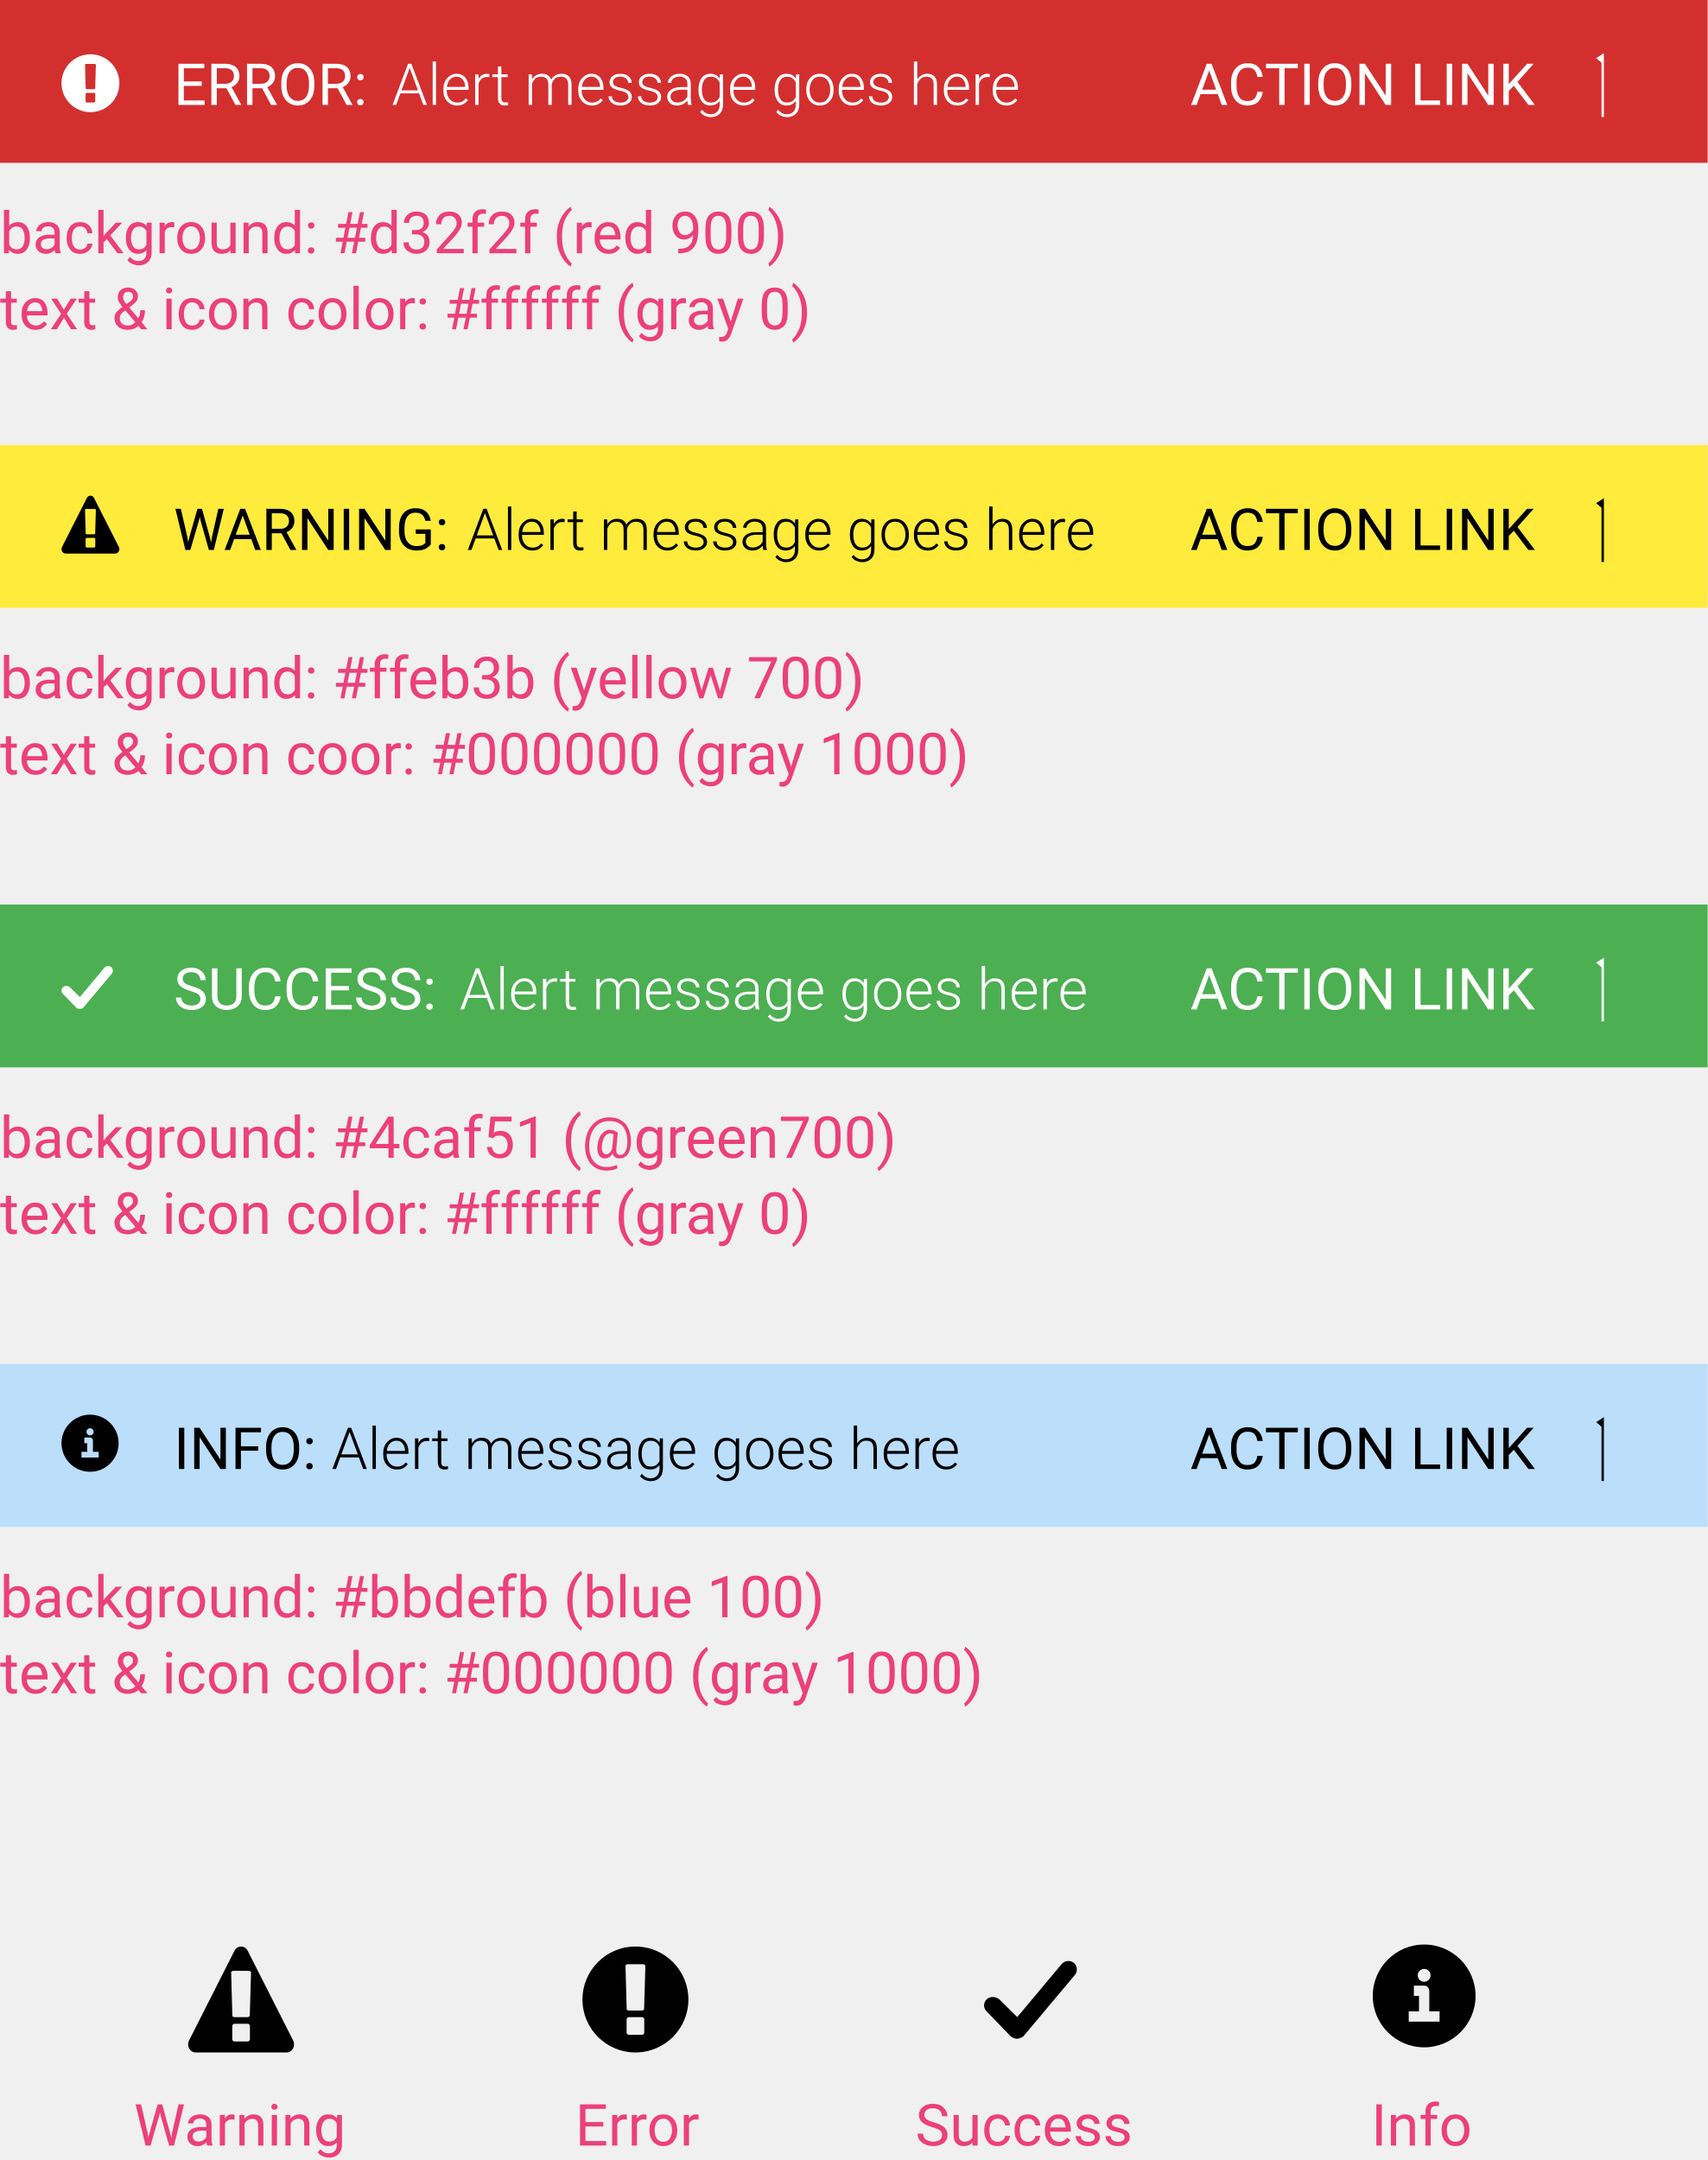
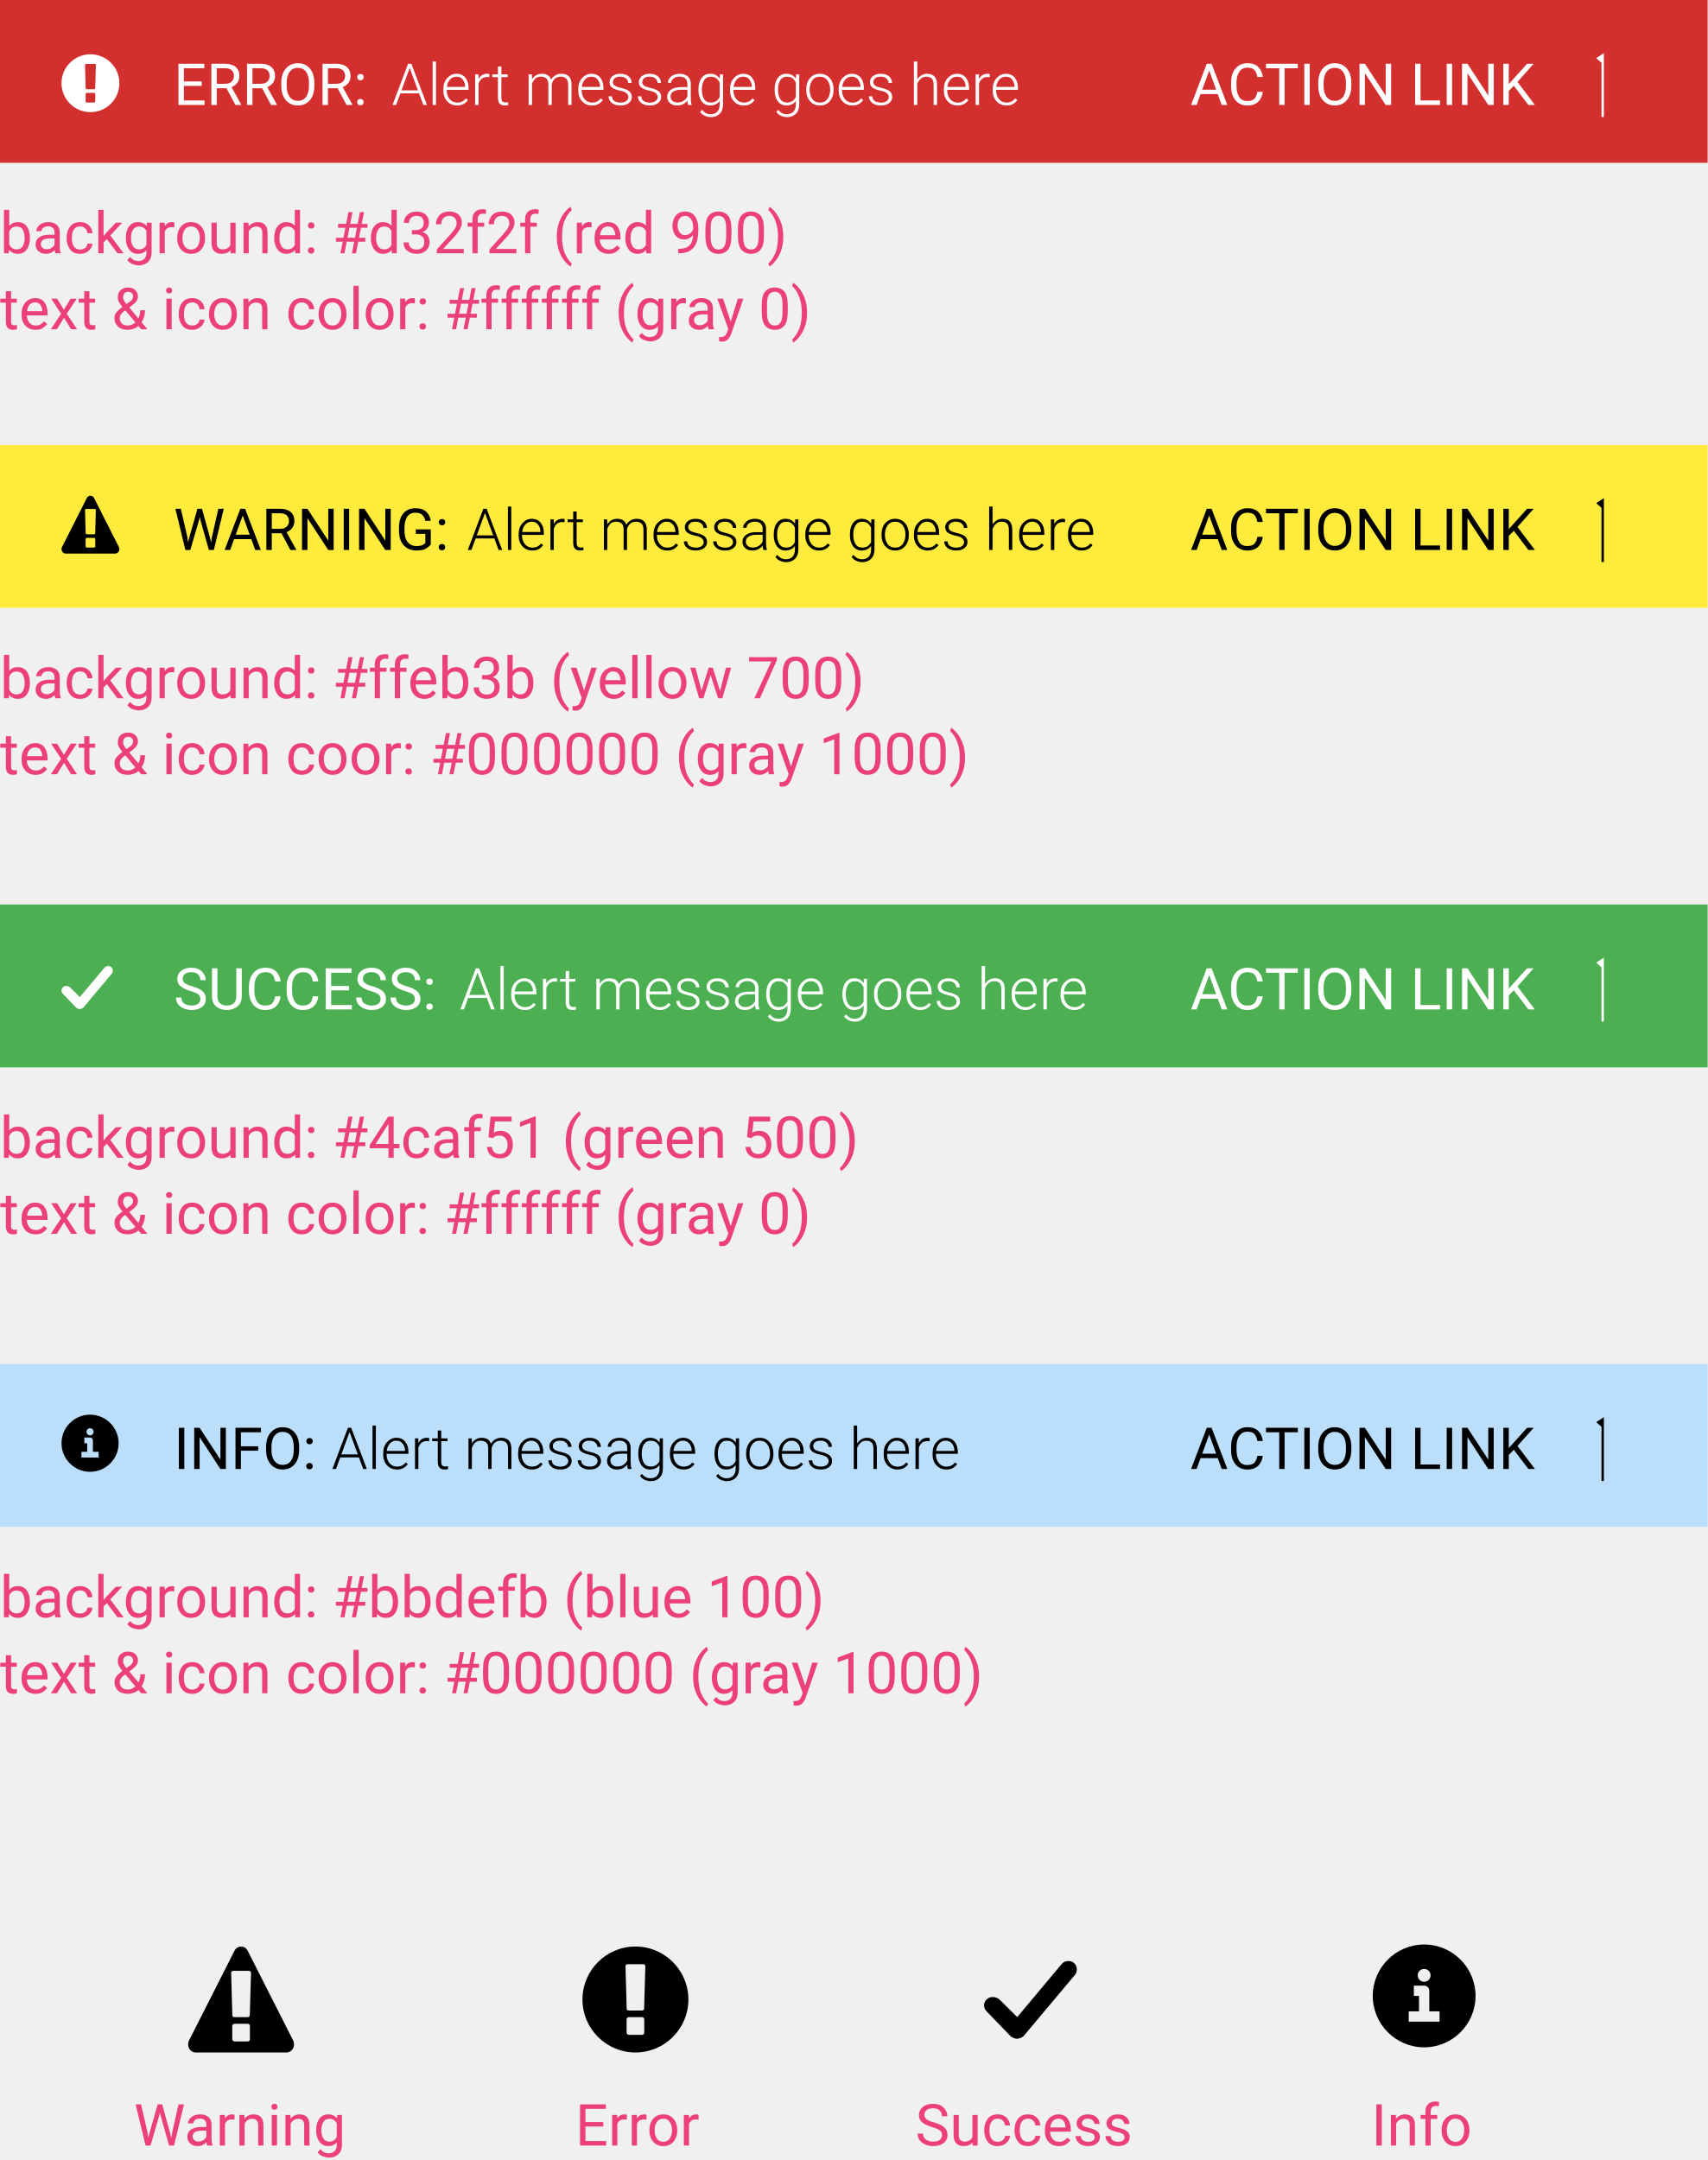
<svg xmlns="http://www.w3.org/2000/svg" width="472px" height="597px" viewBox="0 0 472 597" version="1.1">
  <defs />
  <g stroke="none" stroke-width="1" fill="none" fill-rule="evenodd">
    <g transform="translate(-453, -2470)">
      <g transform="translate(453, 2470)">
        <text font-family="Roboto-Regular, Roboto" font-size="16" font-weight="normal" fill="#EC407A">
          <tspan x="37" y="593">Warning</tspan>
        </text>
        <text font-family="Roboto-Regular, Roboto" font-size="16" font-weight="normal" fill="#EC407A">
          <tspan x="159" y="593">Error</tspan>
        </text>
        <text font-family="Roboto-Regular, Roboto" font-size="16" font-weight="normal" fill="#EC407A">
          <tspan x="253" y="593">Success</tspan>
        </text>
        <text font-family="Roboto-Regular, Roboto" font-size="16" font-weight="normal" fill="#EC407A">
          <tspan x="379" y="593">Info</tspan>
        </text>
        <path d="M178.04,555.213 C178.023,555.48 177.736,555.69 177.394,555.69 L173.866,555.69 C173.506,555.69 173.219,555.48 173.219,555.213 L172.894,543.376 C172.894,543.242 172.952,543.109 173.085,543.032 C173.199,542.937 173.371,542.88 173.543,542.88 L177.736,542.88 C177.908,542.88 178.079,542.937 178.194,543.032 C178.327,543.109 178.386,543.242 178.386,543.376 L178.04,555.213 Z M178.079,561.77 C178.079,562.113 177.812,562.399 177.489,562.399 L173.829,562.399 C173.486,562.399 173.199,562.113 173.199,561.77 L173.199,558.149 C173.199,557.806 173.486,557.52 173.829,557.52 L177.489,557.52 C177.812,557.52 178.079,557.806 178.079,558.149 L178.079,561.77 Z M175.64,538 C167.557,538 161,544.557 161,552.64 C161,560.722 167.557,567.279 175.64,567.279 C183.723,567.279 190.279,560.722 190.279,552.64 C190.279,544.557 183.723,538 175.64,538 L175.64,538 Z" fill="#000000" />
        <path d="M69.04,557.044 C69.022,557.311 68.736,557.521 68.394,557.521 L64.866,557.521 C64.506,557.521 64.219,557.311 64.219,557.044 L63.894,545.206 C63.894,545.073 63.952,544.94 64.084,544.863 C64.199,544.768 64.371,544.711 64.543,544.711 L68.736,544.711 C68.908,544.711 69.079,544.768 69.194,544.863 C69.327,544.94 69.386,545.073 69.386,545.206 L69.04,557.044 Z M69.079,563.601 C69.079,563.944 68.812,564.23 68.489,564.23 L64.829,564.23 C64.486,564.23 64.199,563.944 64.199,563.601 L64.199,559.979 C64.199,559.636 64.486,559.35 64.829,559.35 L68.489,559.35 C68.812,559.35 69.079,559.636 69.079,559.979 L69.079,563.601 Z M81.019,563.954 L68.469,539.179 C68.109,538.456 67.406,538 66.64,538 C65.872,538 65.17,538.456 64.81,539.179 L52.26,563.954 C51.9,564.639 51.917,565.483 52.291,566.17 C52.667,566.856 53.353,567.279 54.09,567.279 L79.189,567.279 C79.926,567.279 80.611,566.856 80.988,566.17 C81.362,565.483 81.379,564.639 81.019,563.954 L81.019,563.954 Z" fill="#000000" />
        <g>
          <g>
            <polygon fill="#D32F2F" points="0 45 472 45 472 0 0 0" />
            <text font-family="Roboto-Medium, Roboto" font-size="16" font-weight="400" fill="#FFFFFF">
              <tspan x="48" y="29">ERROR: </tspan>
              <tspan x="108.25" y="29" font-family="Roboto-Light, Roboto" font-weight="300">Alert message goes here </tspan>
            </text>
            <text font-family="Roboto-Medium, Roboto" font-size="16" font-weight="400" fill="#FFFFFF">
              <tspan x="329" y="29">ACTION LINK</tspan>
            </text>
            <text font-family="FontAwesome" font-size="16" font-weight="normal" fill="#FFFFFF">
              <tspan x="443" y="29"></tspan>
            </text>
            <path d="M26.312,24.406 C26.303,24.552 26.146,24.667 25.959,24.667 L24.031,24.667 C23.834,24.667 23.677,24.552 23.677,24.406 L23.5,17.938 C23.5,17.865 23.531,17.792 23.604,17.75 C23.666,17.698 23.76,17.667 23.854,17.667 L26.146,17.667 C26.24,17.667 26.333,17.698 26.396,17.75 C26.469,17.792 26.501,17.865 26.501,17.938 L26.312,24.406 Z M26.333,27.99 C26.333,28.177 26.187,28.333 26.011,28.333 L24.011,28.333 C23.823,28.333 23.666,28.177 23.666,27.99 L23.666,26.011 C23.666,25.823 23.823,25.667 24.011,25.667 L26.011,25.667 C26.187,25.667 26.333,25.823 26.333,26.011 L26.333,27.99 Z M25,15 C20.583,15 17,18.583 17,23 C17,27.417 20.583,31 25,31 C29.417,31 33,27.417 33,23 C33,18.583 29.417,15 25,15 L25,15 Z" fill="#FFFFFF" />
          </g>
          <text font-family="Roboto-Regular, Roboto" font-size="16" font-weight="normal" fill="#EC407A">
            <tspan x="0" y="70">background: #d32f2f (red 900)</tspan>
            <tspan x="0" y="91">text &amp; icon color: #ffffff (gray 0)</tspan>
          </text>
        </g>
        <g transform="translate(0, 123)">
          <g>
            <polygon fill="#FFEB3B" points="0 45 472 45 472 0 0 0" />
            <text font-family="Roboto-Medium, Roboto" font-size="16" font-weight="400" fill="#000000">
              <tspan x="48" y="29">WARNING: </tspan>
              <tspan x="129.055" y="29" font-family="Roboto-Light, Roboto" font-weight="300">Alert message goes here </tspan>
            </text>
            <text font-family="Roboto-Medium, Roboto" font-size="16" font-weight="400" fill="#000000">
              <tspan x="329" y="29">ACTION LINK</tspan>
            </text>
            <text font-family="FontAwesome" font-size="16" font-weight="normal" fill="#000000">
              <tspan x="443" y="29"></tspan>
            </text>
            <path d="M26.312,24.407 C26.302,24.553 26.146,24.668 25.959,24.668 L24.031,24.668 C23.834,24.668 23.677,24.553 23.677,24.407 L23.5,17.938 C23.5,17.865 23.531,17.792 23.604,17.75 C23.666,17.698 23.76,17.667 23.854,17.667 L26.146,17.667 C26.24,17.667 26.333,17.698 26.396,17.75 C26.469,17.792 26.501,17.865 26.501,17.938 L26.312,24.407 Z M26.333,27.99 C26.333,28.178 26.187,28.334 26.011,28.334 L24.011,28.334 C23.823,28.334 23.666,28.178 23.666,27.99 L23.666,26.011 C23.666,25.823 23.823,25.667 24.011,25.667 L26.011,25.667 C26.187,25.667 26.333,25.823 26.333,26.011 L26.333,27.99 Z M32.858,28.183 L26,14.644 C25.803,14.249 25.419,14 25,14 C24.581,14 24.197,14.249 24,14.644 L17.142,28.183 C16.945,28.557 16.955,29.019 17.159,29.394 C17.365,29.769 17.739,30 18.142,30 L31.858,30 C32.261,30 32.635,29.769 32.841,29.394 C33.045,29.019 33.055,28.557 32.858,28.183 L32.858,28.183 Z" fill="#000000" />
          </g>
          <text font-family="Roboto-Regular, Roboto" font-size="16" font-weight="normal" fill="#EC407A">
            <tspan x="0" y="70">background: #ffeb3b (yellow 700)</tspan>
            <tspan x="0" y="91">text &amp; icon coor: #000000 (gray 1000)</tspan>
          </text>
        </g>
        <g transform="translate(379, 537)" fill="#000000" fill-rule="nonzero">
          <g transform="translate(0.4416, 0.4416)">
            <path d="M14.208,0 C6.374,0 0,6.375 0,14.208 C0,22.044 6.374,28.416 14.208,28.416 C22.042,28.416 28.416,22.044 28.416,14.208 C28.416,6.375 22.042,0 14.208,0 Z M14.208,6.75 C15.188,6.75 15.984,7.546 15.984,8.526 C15.984,9.508 15.188,10.302 14.208,10.302 C13.228,10.302 12.432,9.507 12.432,8.525 C12.432,7.544 13.228,6.75 14.208,6.75 Z M18.47,21.312 L9.946,21.312 L9.946,18.47 L12.787,18.47 L12.787,14.208 L11.366,14.208 L11.366,11.366 L14.208,11.366 C14.994,11.366 15.629,12.003 15.629,12.787 L15.629,18.47 L18.47,18.47 L18.47,21.312 Z" />
          </g>
        </g>
        <path d="M279.422,562.868 L272.718,555.923 C271.761,554.976 271.761,553.555 272.718,552.608 C273.676,551.661 275.272,551.819 276.23,552.608 L281.177,557.501 L293.467,542.821 C294.265,541.874 295.861,541.716 296.819,542.505 C297.776,543.295 297.936,544.873 297.138,545.82 L283.093,562.553 C282.614,563.184 281.975,563.342 281.177,563.5 C280.539,563.5 279.9,563.184 279.422,562.868 Z" fill="#000000" fill-rule="nonzero" />
        <g transform="translate(0, 250)">
          <text font-family="Roboto-Regular, Roboto" font-size="16" font-weight="normal" fill="#EC407A">
-             <tspan x="0" y="70">background: #4caf51 (@green700)</tspan>
+             <tspan x="0" y="70">background: #4caf51 (green 500)</tspan>
            <tspan x="0" y="91">text &amp; icon color: #ffffff (gray 0)</tspan>
          </text>
          <g>
            <polygon fill="#4CAF51" points="0 45 472 45 472 0 0 0" />
            <text font-family="Roboto-Medium, Roboto" font-size="16" font-weight="400" fill="#FFFFFF">
              <tspan x="48" y="29">SUCCESS: </tspan>
              <tspan x="126.984" y="29" font-family="Roboto-Light, Roboto" font-weight="300">Alert message goes here </tspan>
            </text>
            <text font-family="Roboto-Medium, Roboto" font-size="16" font-weight="400" fill="#FFFFFF">
              <tspan x="329" y="29">ACTION LINK</tspan>
            </text>
            <text font-family="FontAwesome" font-size="16" font-weight="normal" fill="#FFFFFF">
              <tspan x="443" y="29"></tspan>
            </text>
            <path d="M21.106,28.545 L17.397,24.703 C16.868,24.179 16.868,23.393 17.397,22.869 C17.927,22.345 18.81,22.432 19.34,22.869 L22.077,25.576 L28.876,17.454 C29.318,16.93 30.201,16.843 30.731,17.28 C31.26,17.716 31.349,18.59 30.907,19.113 L23.137,28.37 C22.872,28.72 22.519,28.807 22.077,28.894 C21.724,28.894 21.371,28.72 21.106,28.545 Z" fill="#FFFFFF" fill-rule="nonzero" />
          </g>
        </g>
        <g transform="translate(0, 377)">
          <text font-family="Roboto-Regular, Roboto" font-size="16" font-weight="normal" fill="#EC407A">
            <tspan x="0" y="70">background: #bbdefb (blue 100)</tspan>
            <tspan x="0" y="91">text &amp; icon color: #000000 (gray 1000)</tspan>
          </text>
          <g>
            <polygon fill="#BBDEFB" points="0 45 472 45 472 0 0 0" />
            <text font-family="Roboto-Medium, Roboto" font-size="16" font-weight="400" fill="#000000">
              <tspan x="48" y="29">INFO: </tspan>
              <tspan x="91.625" y="29" font-family="Roboto-Light, Roboto" font-weight="300">Alert message goes here </tspan>
            </text>
            <text font-family="Roboto-Medium, Roboto" font-size="16" font-weight="400" fill="#000000">
              <tspan x="329" y="29">ACTION LINK</tspan>
            </text>
            <text font-family="FontAwesome" font-size="16" font-weight="normal" fill="#000000">
              <tspan x="443" y="29"></tspan>
            </text>
            <g transform="translate(17, 14)" fill="#000000" fill-rule="nonzero">
              <path d="M7.893,0 C3.541,0 0,3.542 0,7.893 C0,12.247 3.541,15.787 7.893,15.787 C12.246,15.787 15.787,12.247 15.787,7.893 C15.787,3.542 12.246,0 7.893,0 Z M7.893,3.75 C8.438,3.75 8.88,4.192 8.88,4.737 C8.88,5.282 8.438,5.723 7.893,5.723 C7.349,5.723 6.907,5.281 6.907,4.736 C6.907,4.191 7.349,3.75 7.893,3.75 Z M10.261,11.84 L5.525,11.84 L5.525,10.261 L7.104,10.261 L7.104,7.893 L6.315,7.893 L6.315,6.315 L7.893,6.315 C8.33,6.315 8.683,6.668 8.683,7.104 L8.683,10.261 L10.261,10.261 L10.261,11.84 Z" />
            </g>
          </g>
        </g>
      </g>
    </g>
  </g>
</svg>
